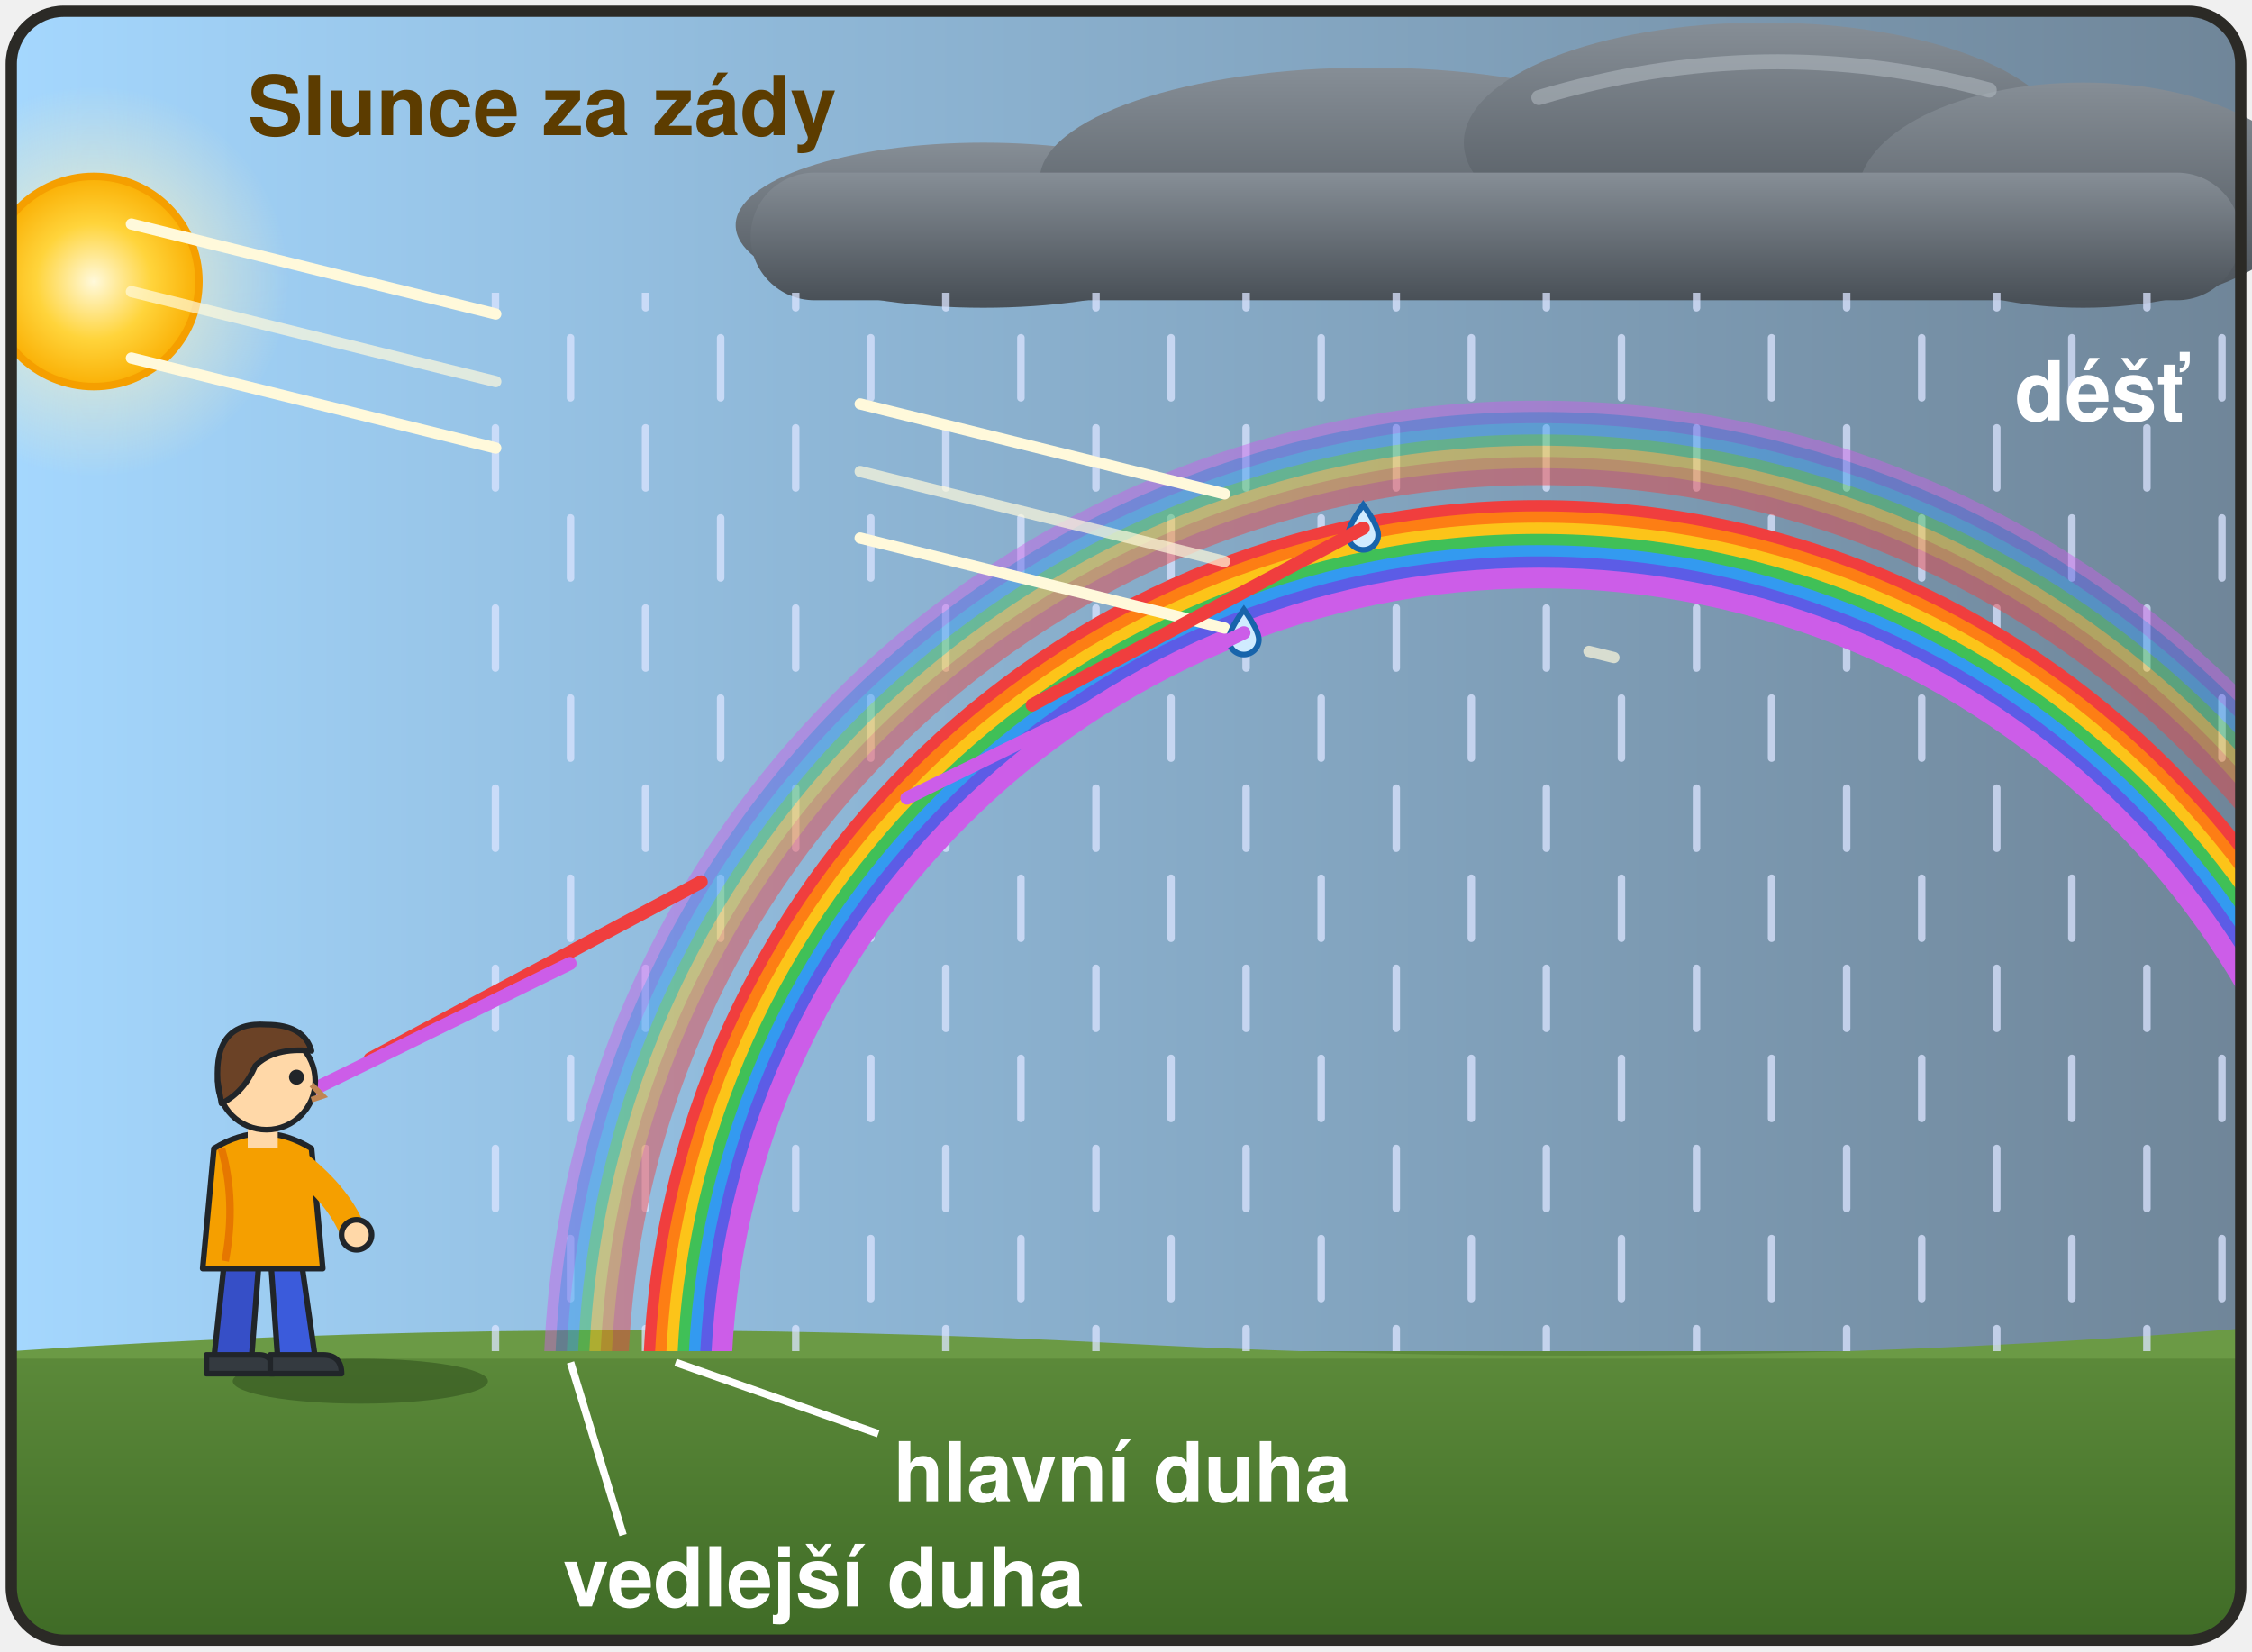
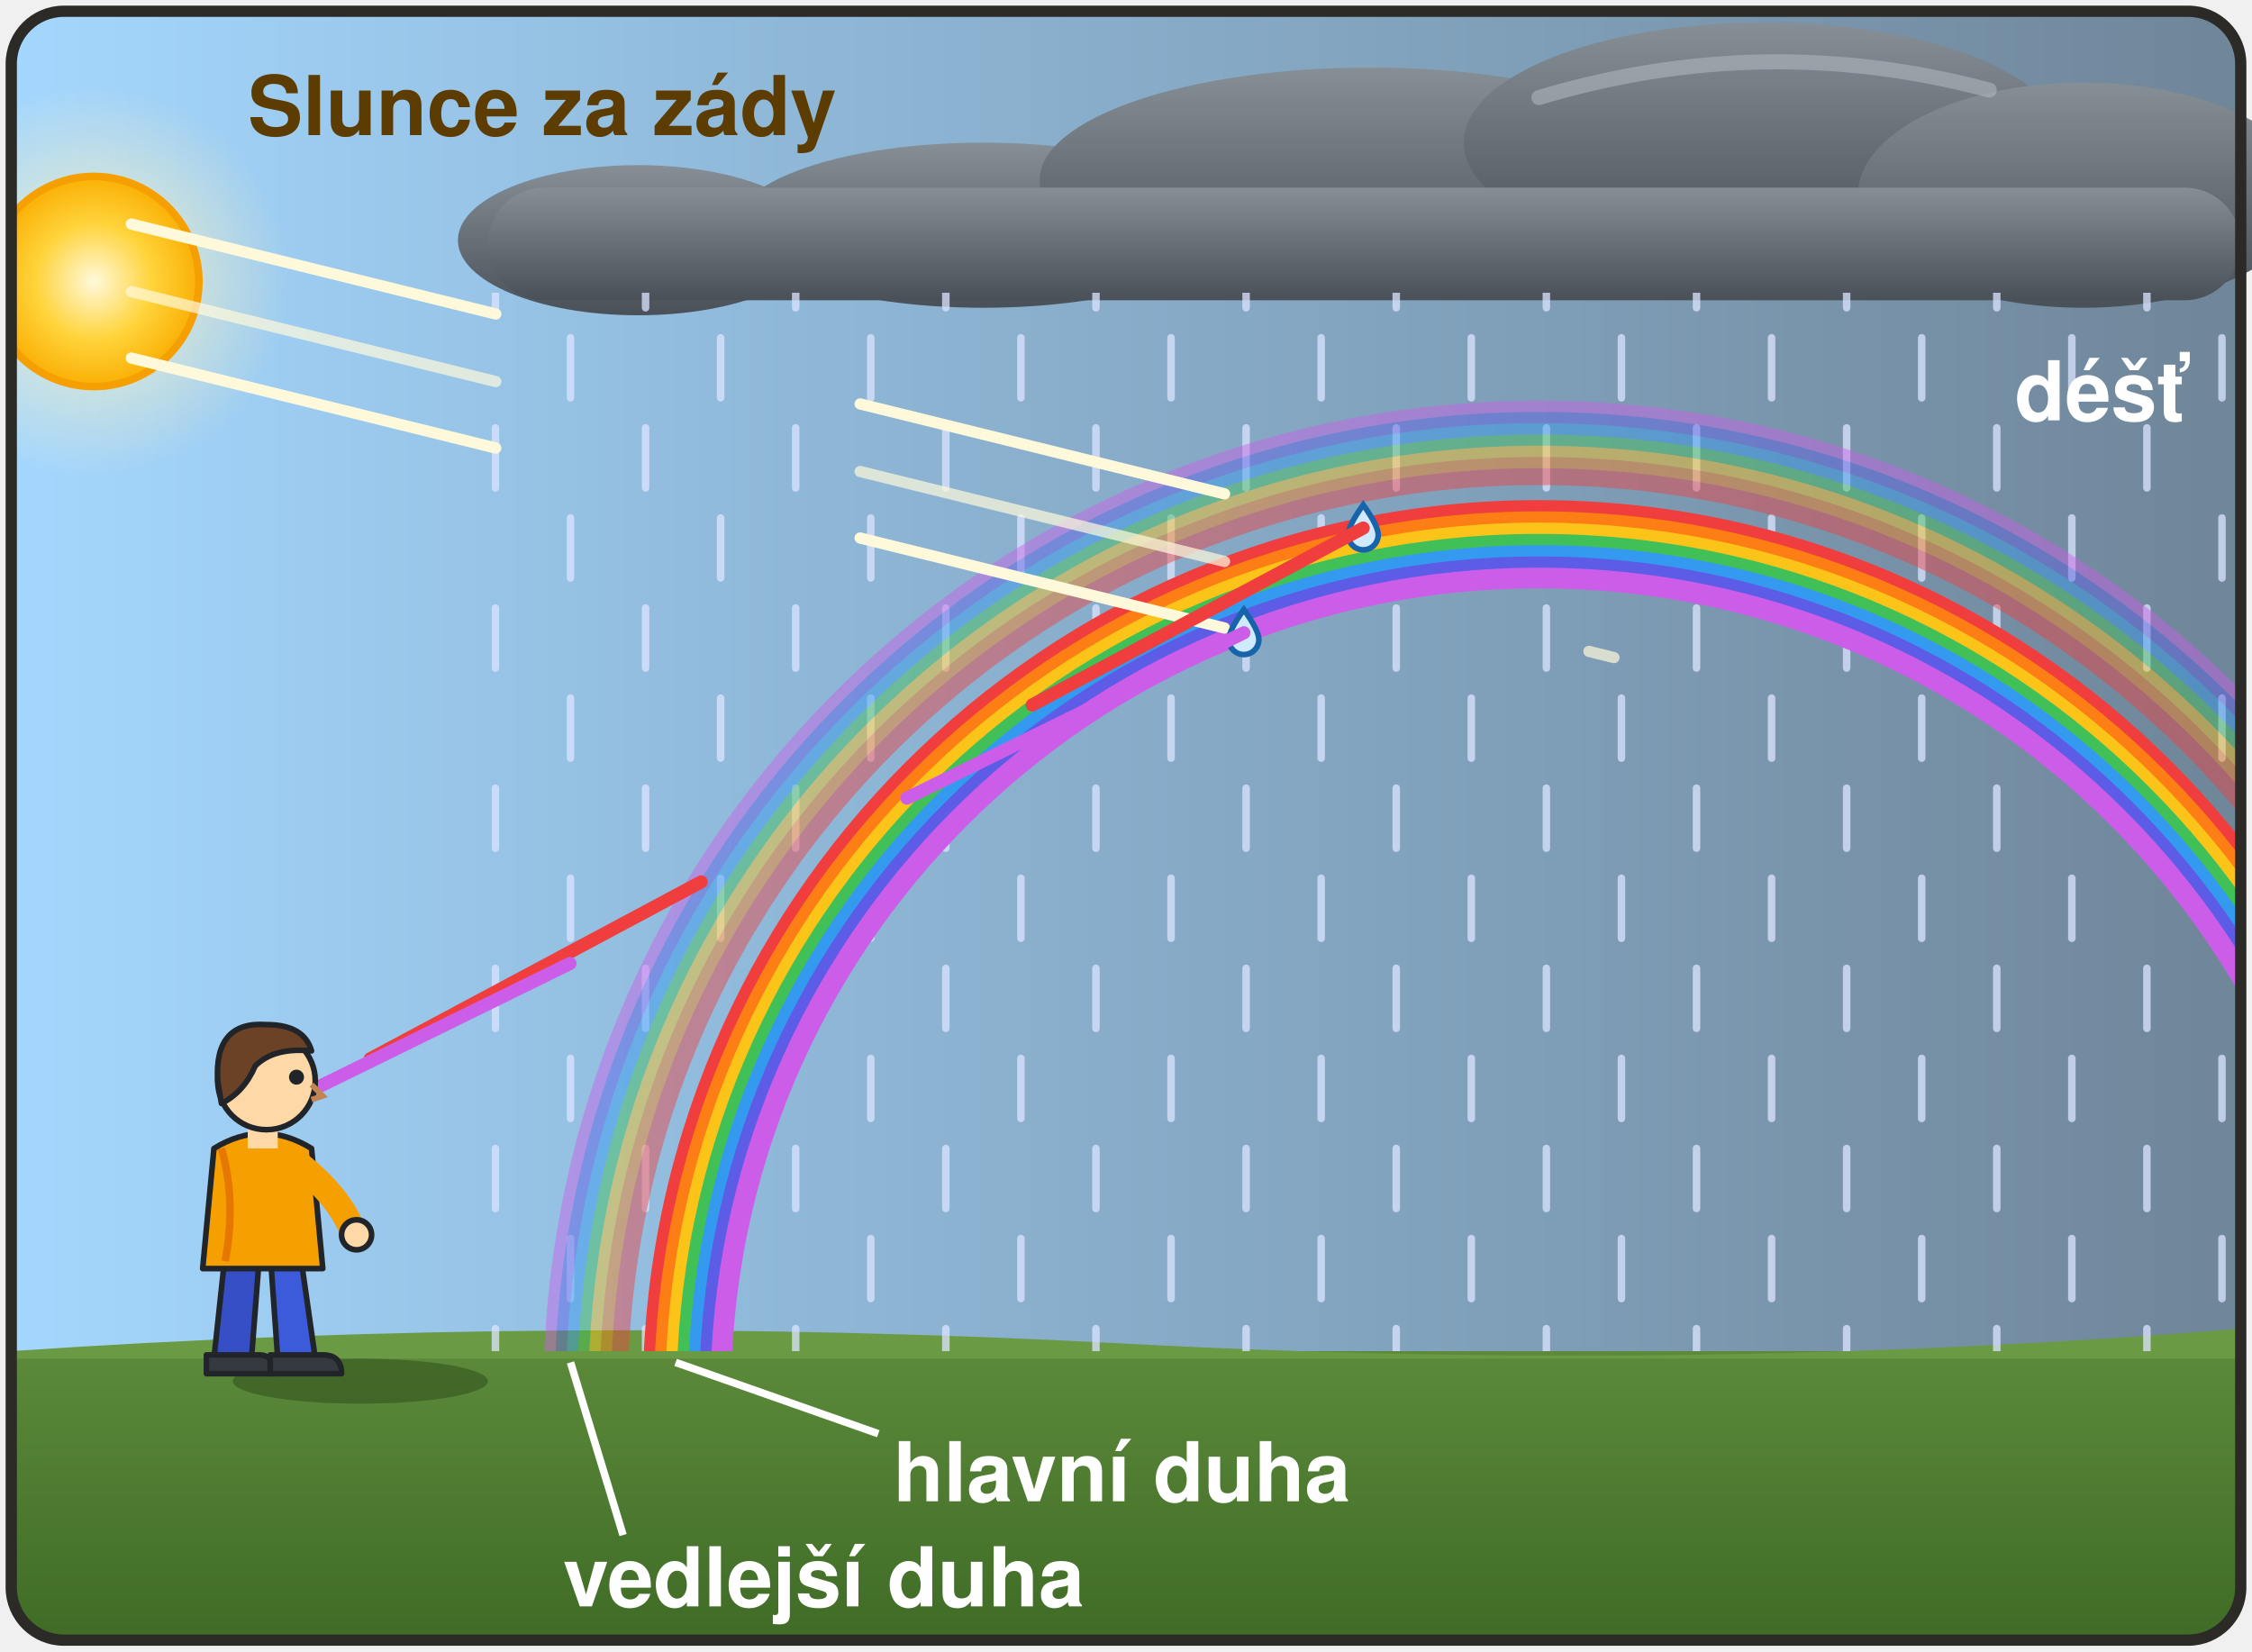
<svg xmlns="http://www.w3.org/2000/svg" viewBox="0 0 600 440" font-family="'Segoe UI', Helvetica, Arial, sans-serif" role="img" aria-label="Jak vidíme duhu: pozorovatel má Slunce za zády a před sebou déšť. Sluneční paprsky dopadají na dešťové kapky, v nich se lámou, odrážejí a rozkládají a barevné paprsky se vracejí k oku pozorovatele. Červenou vidí z výše položené kapky, fialovou z níže položené. Hlavní duha má červenou nahoře a fialovou dole, nad ní je slabší vedlejší duha s opačným pořadím barev. Animace: paprsky ze Slunce doletí ke kapkám, barevné paprsky k oku, pak se objeví hlavní a nakonec vedlejší duha.">
  <style>
/* Animace (12 s, smyčka) podle předlohy (PDF lekce 28, str. 8 dole — pozorovatel 9, kapky 10 a 11, duhy 3 a 5;
   str. 5–6 fotografie duhy a dvojité duhy):
   sluneční paprsky doletí ke kapkám (5–22 %), kapky se rozsvítí (22–25 %), barevné paprsky k oku (25–42 %),
   hlavní duha (42–52 %), vedlejší duha (55–65 %), paprsky a duhy zmizí (92–98 %). Déšť padá stále.
   Bez animace (prefers-reduced-motion) = koncový stav: atributy níže ukazují vše. */
.sl, .cl { stroke-dasharray: 100; }
.sl { animation: sl 12s linear infinite; }
.kp { animation: kp 12s linear infinite; }
.cl { animation: cl 12s linear infinite; }
.hd { animation: hd 12s linear infinite; }
.vd { animation: vd 12s linear infinite; }
.celek { animation: celek 12s linear infinite; }
.dest { animation: dest 0.7s linear infinite; }
@keyframes sl { 0%, 5% { stroke-dashoffset: 100; } 22%, 100% { stroke-dashoffset: 0; } }
@keyframes kp { 0%, 22% { opacity: 0; } 25%, 100% { opacity: 1; } }
@keyframes cl { 0%, 25% { stroke-dashoffset: 100; } 42%, 100% { stroke-dashoffset: 0; } }
@keyframes hd { 0%, 42% { opacity: 0; } 52%, 100% { opacity: 1; } }
@keyframes vd { 0%, 55% { opacity: 0; } 65%, 100% { opacity: 1; } }
@keyframes celek { 0%, 92% { opacity: 1; } 98%, 100% { opacity: 0; } }
@keyframes dest { from { transform: translate(0, 0); } to { transform: translate(0, 48px); } }
@media (prefers-reduced-motion: reduce) { .sl, .kp, .cl, .hd, .vd, .celek, .dest { animation: none; } }
</style>
  <defs>
    <linearGradient id="r4nebe" x1="0" y1="0" x2="1" y2="0">
      <stop offset="0" stop-color="#a5d8ff" />
      <stop offset="0.35" stop-color="#8fb8d8" />
      <stop offset="1" stop-color="#6f8598" />
    </linearGradient>
    <linearGradient id="r4trava" x1="0" y1="0" x2="0" y2="1">
      <stop offset="0" stop-color="#5c8a3a" />
      <stop offset="1" stop-color="#3f6b26" />
    </linearGradient>
    <radialGradient id="r4slunce" cx="0.5" cy="0.5" r="0.5">
      <stop offset="0" stop-color="#fff9db" />
      <stop offset="0.55" stop-color="#ffd43b" />
      <stop offset="1" stop-color="#fab005" />
    </radialGradient>
    <radialGradient id="r4zare" cx="0.5" cy="0.5" r="0.5">
      <stop offset="0" stop-color="#fff3bf" stop-opacity="0.9" />
      <stop offset="1" stop-color="#fff3bf" stop-opacity="0" />
    </radialGradient>
    <linearGradient id="r4mrak" x1="0" y1="0" x2="0" y2="1">
      <stop offset="0" stop-color="#868e96" />
      <stop offset="1" stop-color="#495057" />
    </linearGradient>
    <clipPath id="r4ram">
      <rect x="3" y="3" width="594" height="434" rx="14" />
    </clipPath>
    <clipPath id="r4nad">
      <rect x="3" y="3" width="594" height="357" />
    </clipPath>
    <clipPath id="r4destclip">
      <rect x="128" y="78" width="469" height="282" />
    </clipPath>
  </defs>
  <rect x="3" y="3" width="594" height="434" rx="14" fill="url(#r4nebe)" />
  <path d="M3,360 H597 V423 Q597,437 583,437 H17 Q3,437 3,423 Z" fill="url(#r4trava)" />
  <path d="M3,360 Q150,350 300,358 T597,354 L597,362 L3,362 Z" fill="#6b9a45" />
  <g clip-path="url(#r4ram)">
    <circle cx="25" cy="75" r="52" fill="url(#r4zare)" />
    <circle cx="25" cy="75" r="28" fill="url(#r4slunce)" stroke="#f59f00" stroke-width="2" />
  </g>
  <text x="66" y="36" font-size="22" font-weight="bold" fill="#5c3c00">Slunce za zády</text>
  <g fill="url(#r4mrak)">
+     <ellipse cx="170" cy="64" rx="48" ry="20" />
    <ellipse cx="262" cy="60" rx="66" ry="22" />
    <ellipse cx="365" cy="48" rx="88" ry="30" />
    <ellipse cx="470" cy="38" rx="80" ry="32" />
    <ellipse cx="555" cy="52" rx="60" ry="30" />
-     <rect x="200" y="46" width="397" height="34" rx="17" />
+     <rect x="130" y="50" width="467" height="30" rx="15" />
  </g>
  <path d="M410,26 Q470,8 530,24" fill="none" stroke="#adb5bd" stroke-width="4" opacity="0.6" stroke-linecap="round" />
  <g clip-path="url(#r4destclip)">
    <path class="dest" d="M132,66v16M132,114v16M132,162v16M132,210v16M132,258v16M132,306v16M132,354v16M152,42v16M152,90v16M152,138v16M152,186v16M152,234v16M152,282v16M152,330v16M172,66v16M172,114v16M172,162v16M172,210v16M172,258v16M172,306v16M172,354v16M192,42v16M192,90v16M192,138v16M192,186v16M192,234v16M192,282v16M192,330v16M212,66v16M212,114v16M212,162v16M212,210v16M212,258v16M212,306v16M212,354v16M232,42v16M232,90v16M232,138v16M232,186v16M232,234v16M232,282v16M232,330v16M252,66v16M252,114v16M252,162v16M252,210v16M252,258v16M252,306v16M252,354v16M272,42v16M272,90v16M272,138v16M272,186v16M272,234v16M272,282v16M272,330v16M292,66v16M292,114v16M292,162v16M292,210v16M292,258v16M292,306v16M292,354v16M312,42v16M312,90v16M312,138v16M312,186v16M312,234v16M312,282v16M312,330v16M332,66v16M332,114v16M332,162v16M332,210v16M332,258v16M332,306v16M332,354v16M352,42v16M352,90v16M352,138v16M352,186v16M352,234v16M352,282v16M352,330v16M372,66v16M372,114v16M372,162v16M372,210v16M372,258v16M372,306v16M372,354v16M392,42v16M392,90v16M392,138v16M392,186v16M392,234v16M392,282v16M392,330v16M412,66v16M412,114v16M412,162v16M412,210v16M412,258v16M412,306v16M412,354v16M432,42v16M432,90v16M432,138v16M432,186v16M432,234v16M432,282v16M432,330v16M452,66v16M452,114v16M452,162v16M452,210v16M452,258v16M452,306v16M452,354v16M472,42v16M472,90v16M472,138v16M472,186v16M472,234v16M472,282v16M472,330v16M492,66v16M492,114v16M492,162v16M492,210v16M492,258v16M492,306v16M492,354v16M512,42v16M512,90v16M512,138v16M512,186v16M512,234v16M512,282v16M512,330v16M532,66v16M532,114v16M532,162v16M532,210v16M532,258v16M532,306v16M532,354v16M552,42v16M552,90v16M552,138v16M552,186v16M552,234v16M552,282v16M552,330v16M572,66v16M572,114v16M572,162v16M572,210v16M572,258v16M572,306v16M572,354v16M592,42v16M592,90v16M592,138v16M592,186v16M592,234v16M592,282v16M592,330v16" stroke="#dbe4ff" stroke-width="2" stroke-linecap="round" opacity="0.75" />
  </g>
  <text x="560" y="112" font-size="22" font-weight="bold" fill="#ffffff" text-anchor="middle">déšť</text>
  <g class="celek">
    <g clip-path="url(#r4nad)" fill="none" stroke-width="5.5">
      <g class="vd">
        <g opacity="0.45" stroke-width="4.5">
          <path d="M147,372 A263,263 0 0 1 673,372" stroke="#cc5de8" />
          <path d="M150,372 A260,260 0 0 1 670,372" stroke="#5c5ce6" />
          <path d="M153,372 A257,257 0 0 1 667,372" stroke="#339af0" />
          <path d="M156,372 A254,254 0 0 1 664,372" stroke="#40c057" />
          <path d="M159,372 A251,251 0 0 1 661,372" stroke="#fcc419" />
          <path d="M162,372 A248,248 0 0 1 658,372" stroke="#fd7e14" />
          <path d="M165,372 A245,245 0 0 1 655,372" stroke="#f03e3e" />
        </g>
      </g>
      <g class="hd">
        <path d="M174,372 A236,236 0 0 1 646,372" stroke="#f03e3e" />
        <path d="M177,372 A233,233 0 0 1 643,372" stroke="#fd7e14" />
        <path d="M180,372 A230,230 0 0 1 640,372" stroke="#fcc419" />
        <path d="M183,372 A227,227 0 0 1 637,372" stroke="#40c057" />
        <path d="M186,372 A224,224 0 0 1 634,372" stroke="#339af0" />
        <path d="M189,372 A221,221 0 0 1 631,372" stroke="#5c5ce6" />
        <path d="M192,372 A218,218 0 0 1 628,372" stroke="#cc5de8" />
      </g>
    </g>
    <g stroke="#fff9db" stroke-width="3" stroke-linecap="round">
      <line x1="35" y1="59.7" x2="363.2" y2="140.7" pathLength="100" class="sl" />
      <line x1="35" y1="77.7" x2="430" y2="175.2" pathLength="100" class="sl" opacity="0.7" />
      <line x1="35" y1="95.4" x2="331.4" y2="168.6" pathLength="100" class="sl" />
    </g>
    <g class="kp" stroke="#1864ab" stroke-width="1.5">
      <path d="M363.2,134.5 Q367.2,140.1 367.2,142.5 A4,4 0 0 1 359.2,142.5 Q359.2,140.1 363.2,134.5 Z" fill="#d0ebff" />
      <path d="M331.4,162.4 Q335.4,168 335.4,170.4 A4,4 0 0 1 327.4,170.4 Q327.4,168 331.4,162.4 Z" fill="#d0ebff" />
    </g>
    <g stroke-width="3.5" stroke-linecap="round">
      <line x1="363.2" y1="140.7" x2="82" y2="291" stroke="#f03e3e" pathLength="100" class="cl" />
      <line x1="331.4" y1="168.6" x2="82" y2="291" stroke="#cc5de8" pathLength="100" class="cl" />
    </g>
  </g>
  <ellipse cx="96" cy="368" rx="34" ry="6" fill="#2b4a1a" opacity="0.5" />
  <g transform="translate(-40 0)">
    <g stroke="#212529" stroke-width="1.5" stroke-linejoin="round">
      <path d="M100,334 L97,362 L107,362 L109,336 Z" fill="#364fc7" />
      <path d="M112,334 L114,362 L124,362 L120,334 Z" fill="#3b5bdb" />
      <path d="M95,361 h14 q4,0 4,5 h-18 Z" fill="#343a40" />
      <path d="M112,361 h14 q5,0 5,5 h-19 Z" fill="#343a40" />
      <path d="M97,306 Q110,298 123,306 L126,338 L94,338 Z" fill="#f59f00" />
      <path d="M99,306 Q103,320 100,336" fill="none" stroke="#e67700" stroke-width="2" />
      <path d="M118,309 Q130,318 134,328" fill="none" stroke="#f59f00" stroke-width="7" stroke-linecap="round" />
      <circle cx="135" cy="329" r="4" fill="#ffd8a8" />
      <rect x="106" y="298" width="8" height="8" fill="#ffd8a8" stroke="none" />
      <circle cx="111" cy="288" r="13" fill="#ffd8a8" />
      <path d="M98,288 Q97,272 111,273 Q121,273 123,280 Q113,279 108,284 Q105,291 99,294 Z" fill="#6b4226" />
    </g>
    <circle cx="119" cy="287" r="2" fill="#212529" />
    <path d="M123,289 l3,3 l-3,1" fill="none" stroke="#c08552" stroke-width="1.5" />
  </g>
  <g class="hd">
    <line x1="234" y1="382" x2="180" y2="363" stroke="#ffffff" stroke-width="2" />
    <text x="238" y="400" font-size="22" font-weight="bold" fill="#ffffff">hlavní duha</text>
  </g>
  <g class="vd">
    <line x1="166" y1="409" x2="152" y2="363" stroke="#ffffff" stroke-width="2" />
    <text x="150" y="428" font-size="22" font-weight="bold" fill="#ffffff">vedlejší duha</text>
  </g>
  <rect x="3" y="3" width="594" height="434" rx="14" fill="none" stroke="#2b2a26" stroke-width="3" />
</svg>
